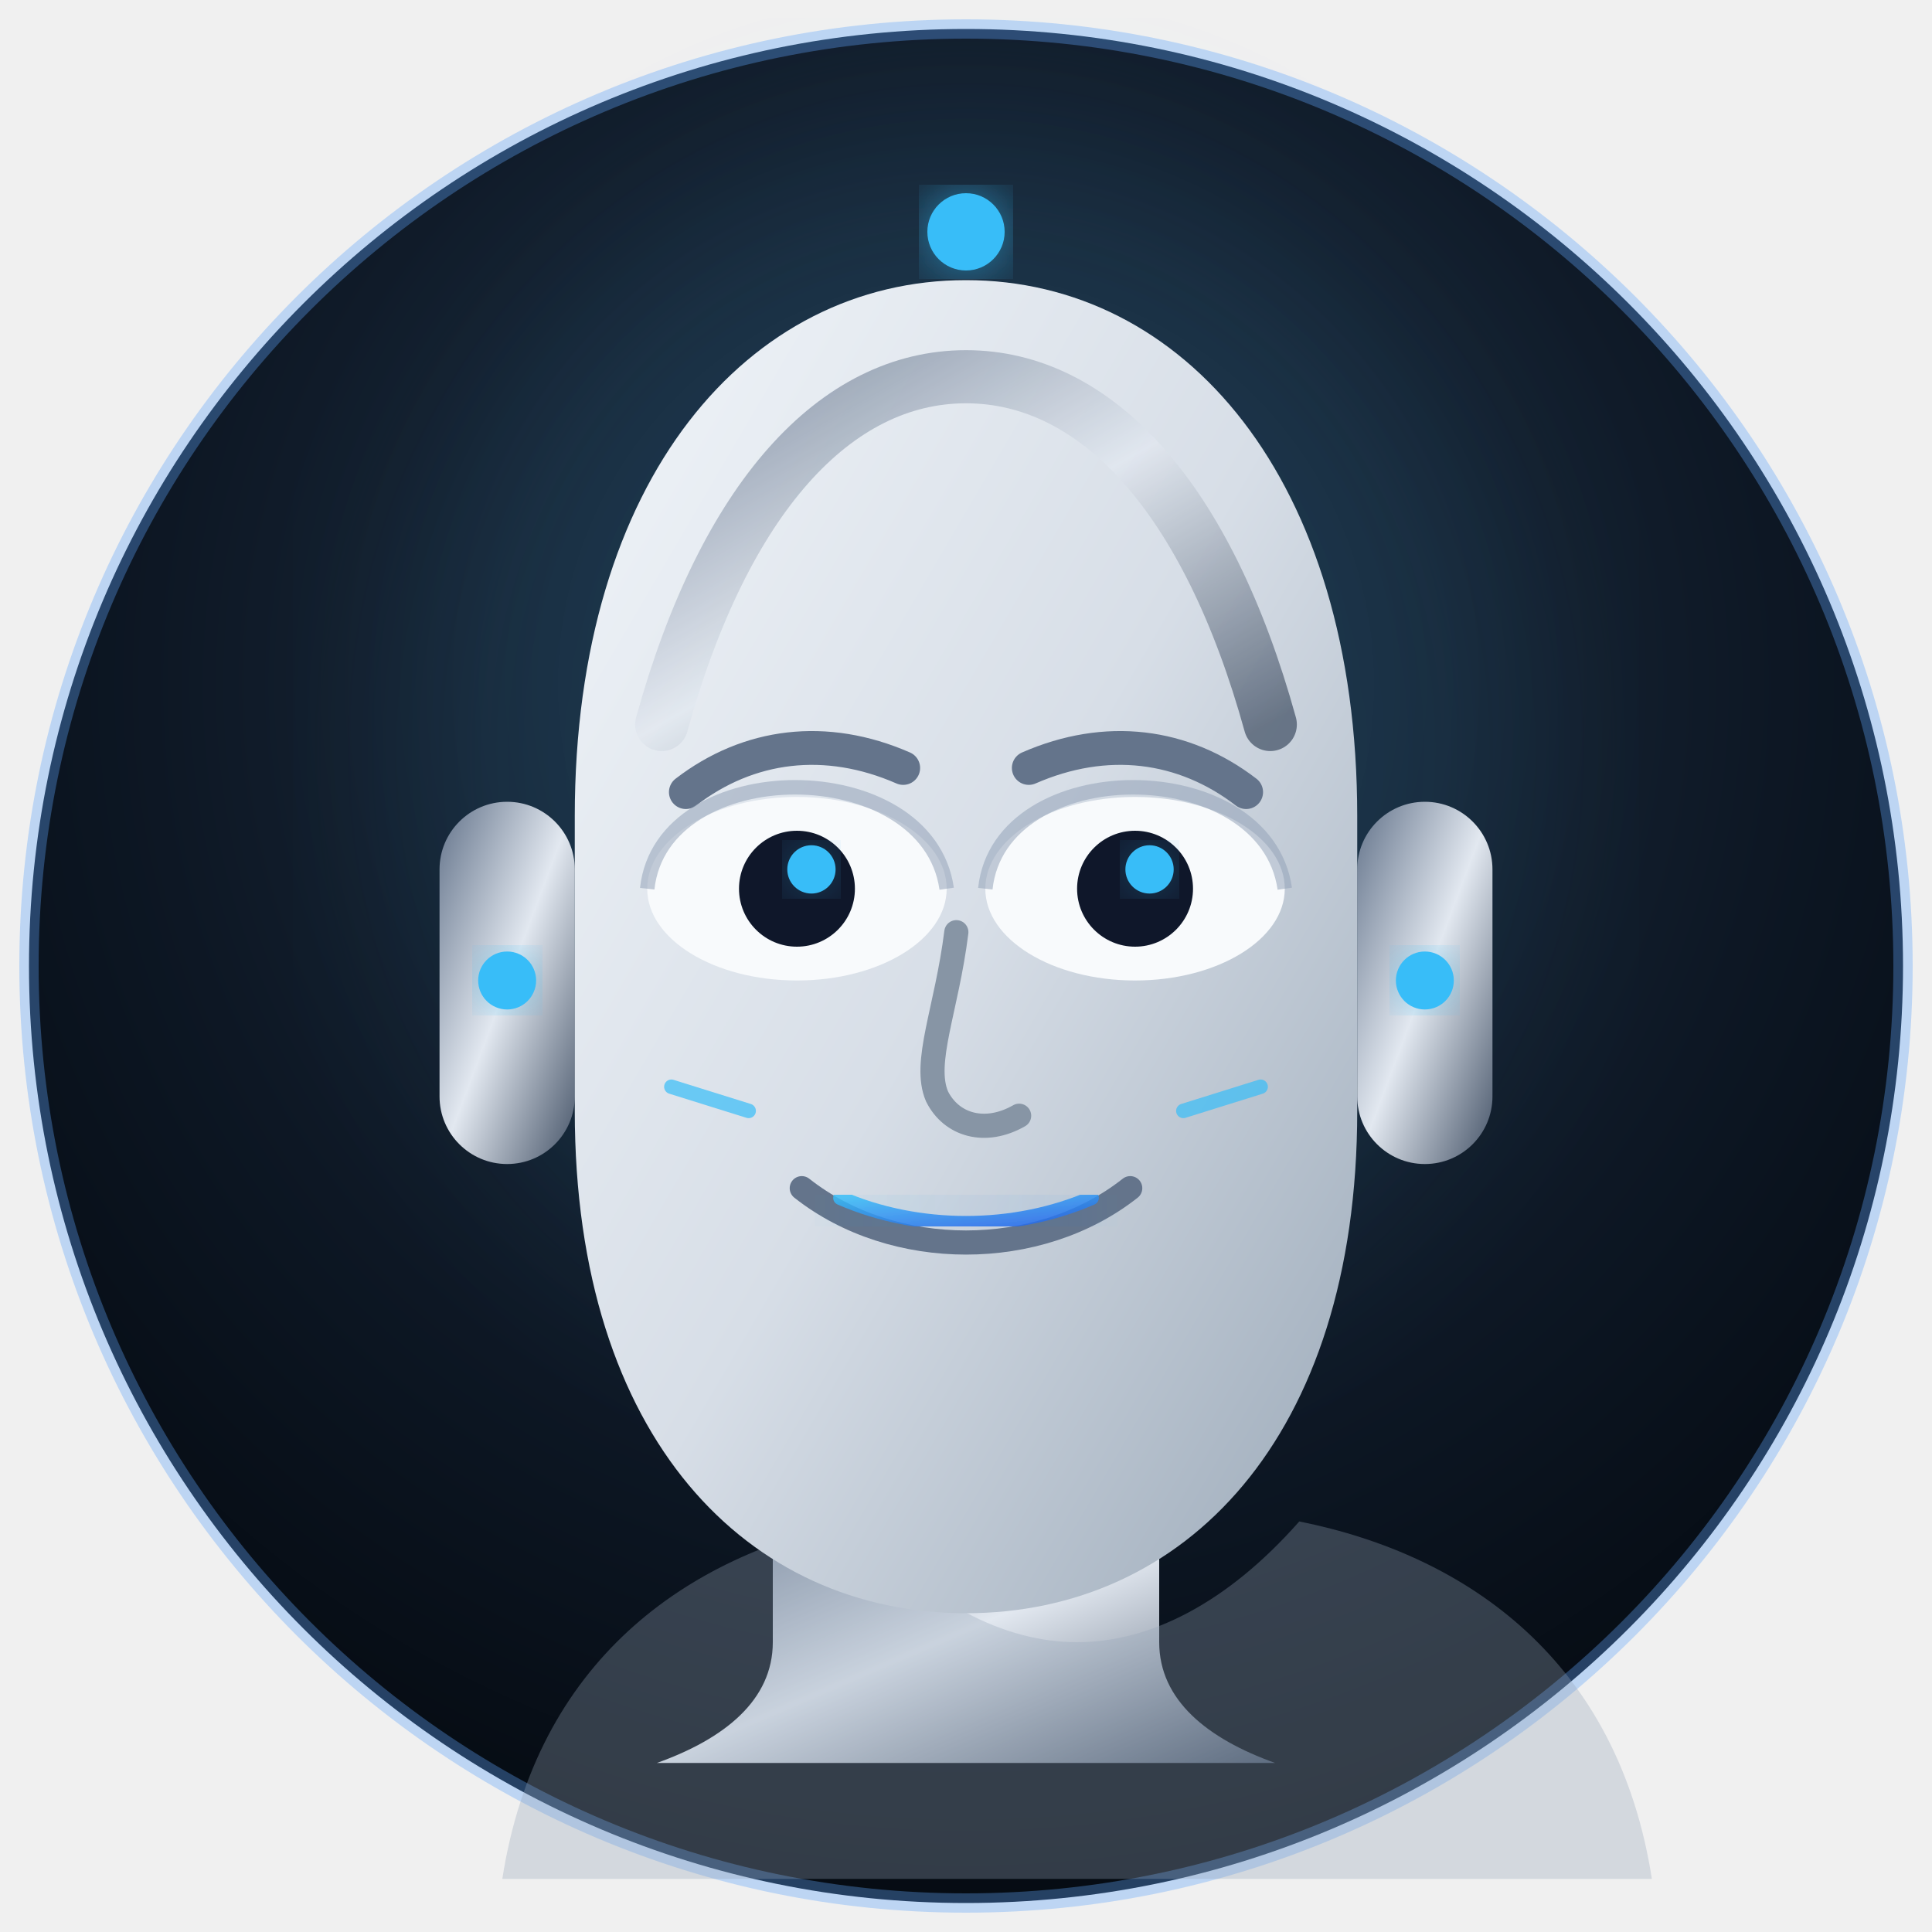
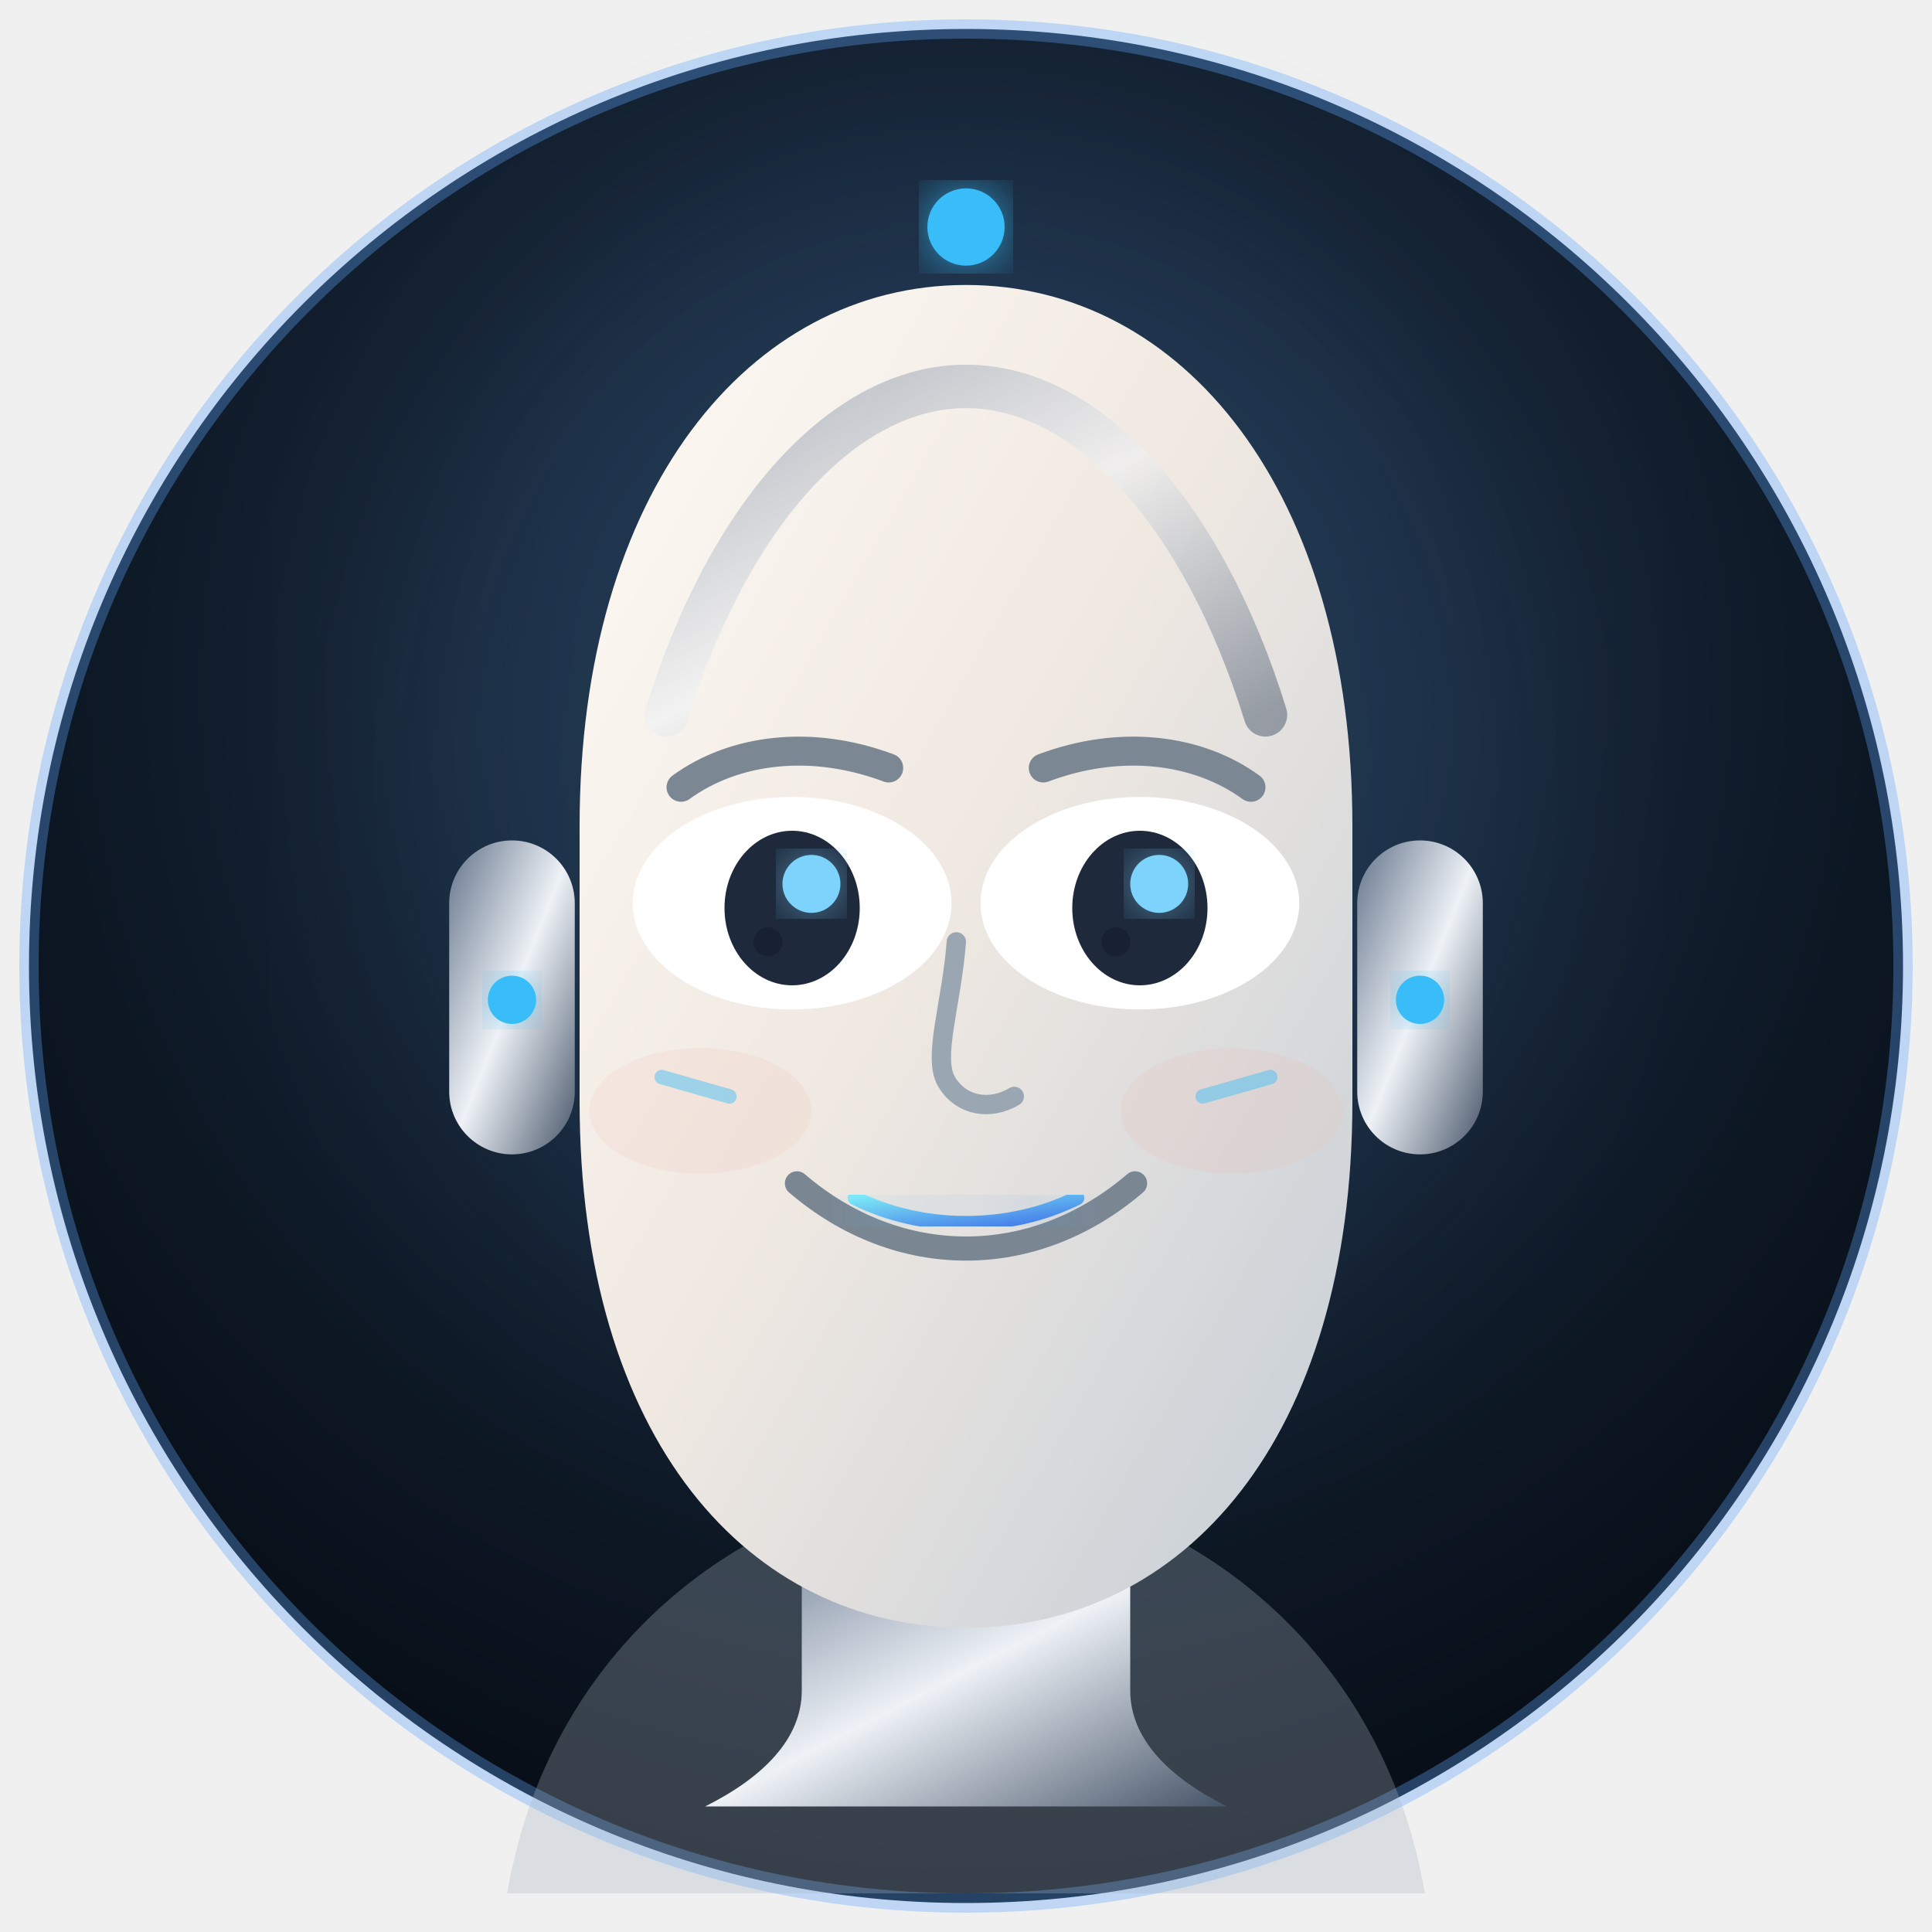
<svg xmlns="http://www.w3.org/2000/svg" viewBox="0 0 400 400" role="img" aria-labelledby="title desc">
  <defs>
-     <radialGradient id="bg" cx="50%" cy="35%" r="75%">
-       <stop offset="0" stop-color="#24364b" />
-       <stop offset=".58" stop-color="#0d1724" />
+     <radialGradient id="bg" cx="50%" cy="35%" r="78%">
+       <stop offset="0" stop-color="#243b53" />
+       <stop offset=".62" stop-color="#0d1724" />
      <stop offset="1" stop-color="#02060b" />
    </radialGradient>
    <linearGradient id="skin" x1="0" y1="0" x2="1" y2="1">
-       <stop stop-color="#f1f5f9" />
-       <stop offset=".5" stop-color="#d7dee7" />
-       <stop offset="1" stop-color="#9ba9b8" />
+       <stop stop-color="#fffaf5" />
+       <stop offset=".46" stop-color="#f0e9e2" />
+       <stop offset="1" stop-color="#c4cdd6" />
    </linearGradient>
    <linearGradient id="metal" x1="0" y1="0" x2="1" y2="1">
      <stop stop-color="#64748b" />
-       <stop offset=".5" stop-color="#e2e8f0" />
+       <stop offset=".5" stop-color="#eef2f7" />
      <stop offset="1" stop-color="#475569" />
    </linearGradient>
    <linearGradient id="blue" x1="0" y1="0" x2="1" y2="1">
-       <stop stop-color="#38bdf8" />
+       <stop stop-color="#67e8f9" />
      <stop offset="1" stop-color="#2563eb" />
    </linearGradient>
    <filter id="glow">
-       <feGaussianBlur stdDeviation="7" result="b" />
+       <feGaussianBlur stdDeviation="6" result="b" />
      <feMerge>
        <feMergeNode in="b" />
        <feMergeNode in="SourceGraphic" />
      </feMerge>
    </filter>
    <filter id="soft">
-       <feGaussianBlur stdDeviation="18" />
+       <feGaussianBlur stdDeviation="20" />
    </filter>
  </defs>
-   <circle cx="200" cy="200" r="194" fill="url(#bg)" stroke="#60a5fa" stroke-opacity=".35" stroke-width="4" />
-   <ellipse cx="200" cy="155" rx="116" ry="126" fill="#38bdf8" opacity=".08" filter="url(#soft)" />
-   <path d="M160 310v30c0 12-10 20-24 25h128c-14-5-24-13-24-25v-30z" fill="url(#metal)" />
-   <path d="M104 389c7-45 38-67 73-74 15 17 31 25 46 25s31-8 46-25c35 7 66 29 73 74z" fill="#94a3b8" opacity=".32" />
-   <rect x="91" y="166" width="28" height="75" rx="14" fill="url(#metal)" />
-   <rect x="281" y="166" width="28" height="75" rx="14" fill="url(#metal)" />
-   <circle cx="105" cy="203" r="6" fill="#38bdf8" filter="url(#glow)" />
-   <circle cx="295" cy="203" r="6" fill="#38bdf8" filter="url(#glow)" />
-   <path d="M119 169c0-70 36-111 81-111s81 41 81 111v61c0 68-36 104-81 104s-81-36-81-104z" fill="url(#skin)" />
-   <path d="M137 150c13-47 36-72 63-72s50 25 63 72" fill="none" stroke="url(#metal)" stroke-width="11" stroke-linecap="round" opacity=".75" />
-   <path d="M199 69v32" stroke="#38bdf8" stroke-width="3" opacity=".75" filter="url(#glow)" />
-   <path d="M142 164c13-10 29-12 45-5" fill="none" stroke="#64748b" stroke-width="7" stroke-linecap="round" />
-   <path d="M213 159c16-7 32-5 45 5" fill="none" stroke="#64748b" stroke-width="7" stroke-linecap="round" />
-   <ellipse cx="165" cy="184" rx="31" ry="19" fill="#f8fafc" />
-   <ellipse cx="235" cy="184" rx="31" ry="19" fill="#f8fafc" />
-   <circle cx="165" cy="184" r="12" fill="#0f172a" />
-   <circle cx="235" cy="184" r="12" fill="#0f172a" />
-   <circle cx="168" cy="180" r="5" fill="#38bdf8" filter="url(#glow)" />
-   <circle cx="238" cy="180" r="5" fill="#38bdf8" filter="url(#glow)" />
-   <path d="M134 184c3-28 58-28 62 0" fill="none" stroke="#94a3b8" stroke-width="3" opacity=".55" />
-   <path d="M204 184c3-28 58-28 62 0" fill="none" stroke="#94a3b8" stroke-width="3" opacity=".55" />
-   <animateTransform attributeName="transform" type="translate" values="0 0;0 0;0 1;0 0" dur="5s" repeatCount="indefinite" />
-   <path d="M198 193c-2 16-7 27-4 34 3 6 10 8 17 4" fill="none" stroke="#8795a5" stroke-width="5" stroke-linecap="round" />
-   <path d="M166 246c19 15 49 15 68 0" fill="none" stroke="#64748b" stroke-width="5" stroke-linecap="round" />
-   <path d="M174 248c16 7 36 7 52 0" fill="none" stroke="url(#blue)" stroke-width="3" stroke-linecap="round" opacity=".85" filter="url(#glow)">
-     <animate attributeName="opacity" values=".35;.95;.35" dur="2s" repeatCount="indefinite" />
+   <circle cx="200" cy="200" r="194" fill="url(#bg)" stroke="#60a5fa" stroke-opacity=".34" stroke-width="4" />
+   <ellipse cx="200" cy="160" rx="120" ry="128" fill="#60a5fa" opacity=".08" filter="url(#soft)" />
+   <path d="M105 392c8-47 43-77 82-84 5 17 10 26 13 31h0c3-5 8-14 13-31 39 7 74 37 82 84z" fill="#a9b5c1" opacity=".3" />
+   <path d="M166 318v32c0 10-8 18-20 24h108c-12-6-20-14-20-24v-32z" fill="url(#metal)" />
+   <rect x="93" y="174" width="26" height="65" rx="13" fill="url(#metal)" />
+   <rect x="281" y="174" width="26" height="65" rx="13" fill="url(#metal)" />
+   <circle cx="106" cy="207" r="5" fill="#38bdf8" filter="url(#glow)" />
+   <circle cx="294" cy="207" r="5" fill="#38bdf8" filter="url(#glow)" />
+   <path d="M120 171c0-69 35-112 80-112s80 43 80 112v57c0 70-35 109-80 109s-80-39-80-109z" fill="url(#skin)" />
+   <path d="M138 148c13-42 37-68 62-68s49 26 62 68" fill="none" stroke="url(#metal)" stroke-width="9" stroke-linecap="round" opacity=".5" />
+   <path d="M200 72v25" stroke="#60a5fa" stroke-width="3" opacity=".7" filter="url(#glow)" />
+   <path d="M141 163c11-8 27-10 43-4" fill="none" stroke="#7c8794" stroke-width="6" stroke-linecap="round" />
+   <path d="M216 159c16-6 32-4 43 4" fill="none" stroke="#7c8794" stroke-width="6" stroke-linecap="round" />
+   <ellipse cx="164" cy="187" rx="33" ry="22" fill="#fff" />
+   <ellipse cx="236" cy="187" rx="33" ry="22" fill="#fff" />
+   <ellipse cx="164" cy="188" rx="14" ry="16" fill="#1e293b" />
+   <ellipse cx="236" cy="188" rx="14" ry="16" fill="#1e293b" />
+   <circle cx="168" cy="183" r="6" fill="#7dd3fc" filter="url(#glow)" />
+   <circle cx="240" cy="183" r="6" fill="#7dd3fc" filter="url(#glow)" />
+   <circle cx="159" cy="195" r="3" fill="#0f172a" opacity=".45" />
+   <circle cx="231" cy="195" r="3" fill="#0f172a" opacity=".45" />
+   <path d="M198 195c-1 13-5 24-2 29 3 5 9 6 14 3" fill="none" stroke="#9aa6b2" stroke-width="4" stroke-linecap="round" />
+   <ellipse cx="145" cy="230" rx="23" ry="13" fill="#f0b7ae" opacity=".17" />
+   <ellipse cx="255" cy="230" rx="23" ry="13" fill="#f0b7ae" opacity=".17" />
+   <path d="M165 245c21 18 49 18 70 0" fill="none" stroke="#7a8793" stroke-width="5" stroke-linecap="round" />
+   <path d="M177 248c14 7 32 7 46 0" fill="none" stroke="url(#blue)" stroke-width="3" stroke-linecap="round" opacity=".85" filter="url(#glow)">
+     <animate attributeName="opacity" values=".35;.95;.35" dur="2.4s" repeatCount="indefinite" />
  </path>
-   <path d="M139 225l16 5M261 225l-16 5" stroke="#38bdf8" stroke-width="3" stroke-linecap="round" opacity=".7" />
-   <circle cx="200" cy="48" r="8" fill="#38bdf8" filter="url(#glow)">
-     <animate attributeName="opacity" values=".3;1;.3" dur="2.2s" repeatCount="indefinite" />
+   <path d="M137 223l14 4M263 223l-14 4" stroke="#38bdf8" stroke-width="3" stroke-linecap="round" opacity=".45" />
+   <circle cx="200" cy="47" r="8" fill="#38bdf8" filter="url(#glow)">
+     <animate attributeName="opacity" values=".25;1;.25" dur="2.2s" repeatCount="indefinite" />
  </circle>
+   <g>
+     <rect x="132" y="173" width="65" height="30" rx="18" fill="#f0e9e2" opacity="0">
+       <animate attributeName="opacity" values="0;0;0.9;0;0" dur="5.5s" repeatCount="indefinite" />
+     </rect>
+     <rect x="203" y="173" width="65" height="30" rx="18" fill="#f0e9e2" opacity="0">
+       <animate attributeName="opacity" values="0;0;0.9;0;0" dur="5.5s" begin=".08s" repeatCount="indefinite" />
+     </rect>
+   </g>
</svg>
